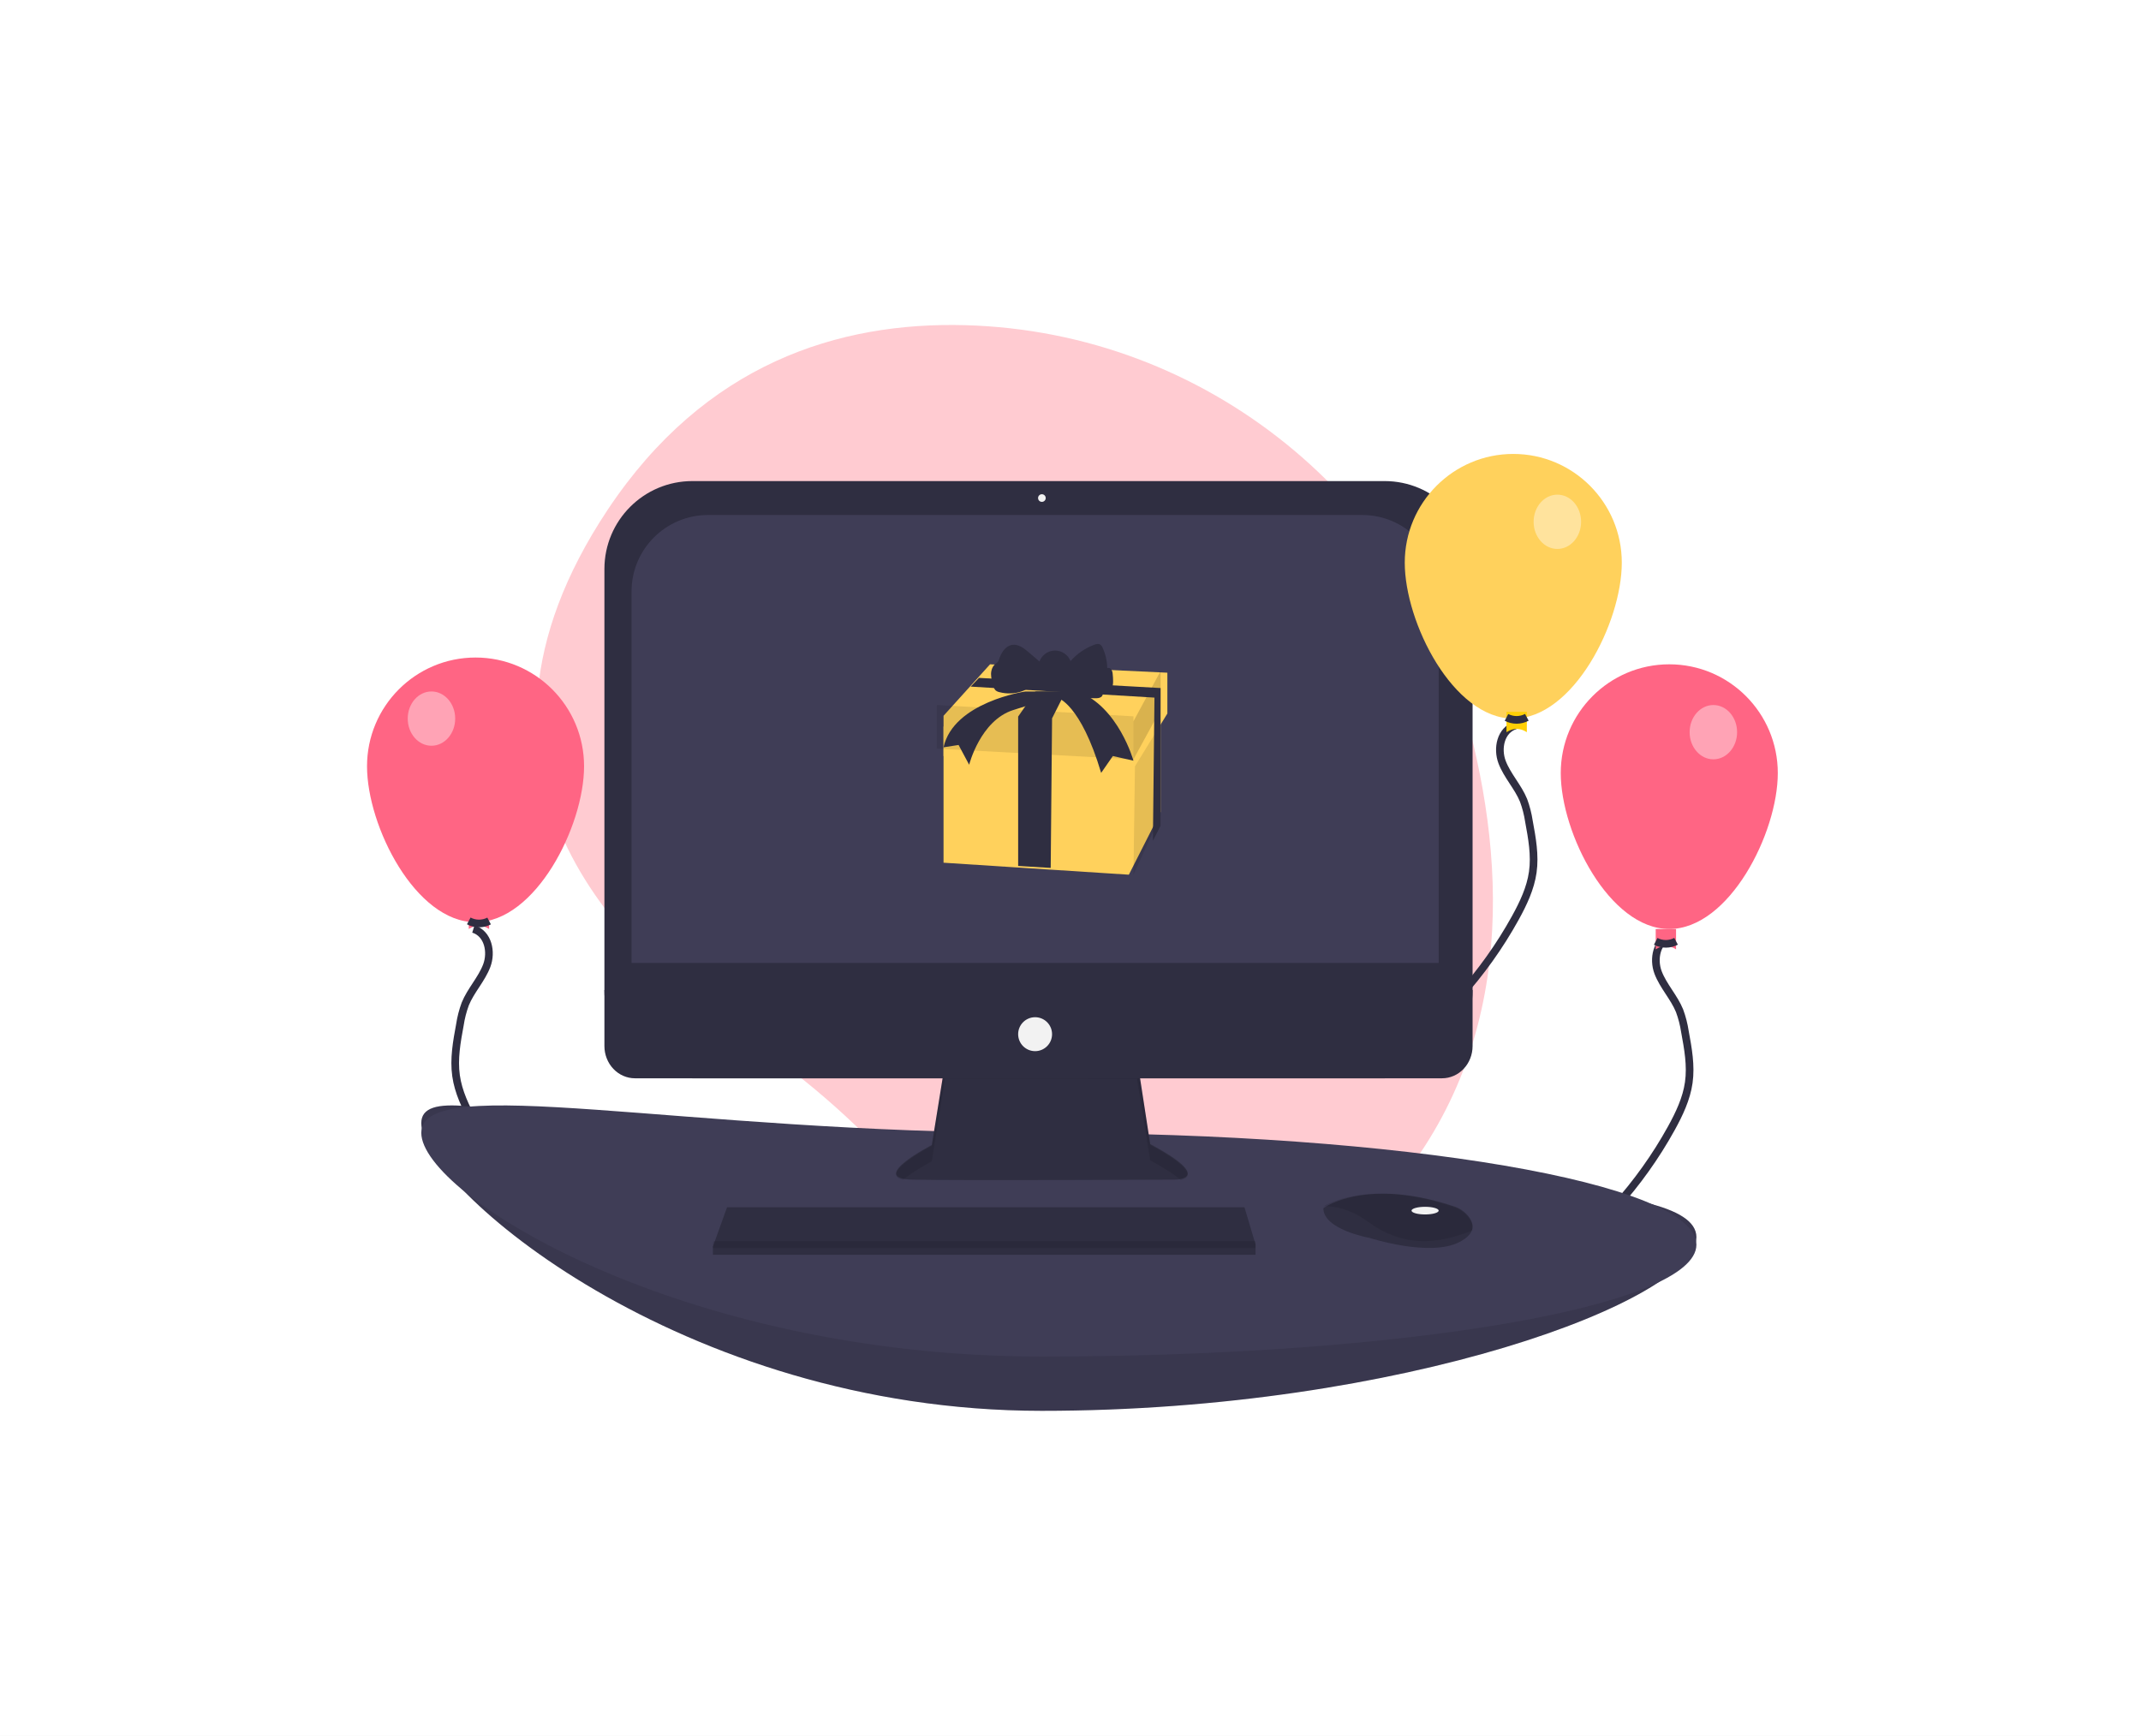
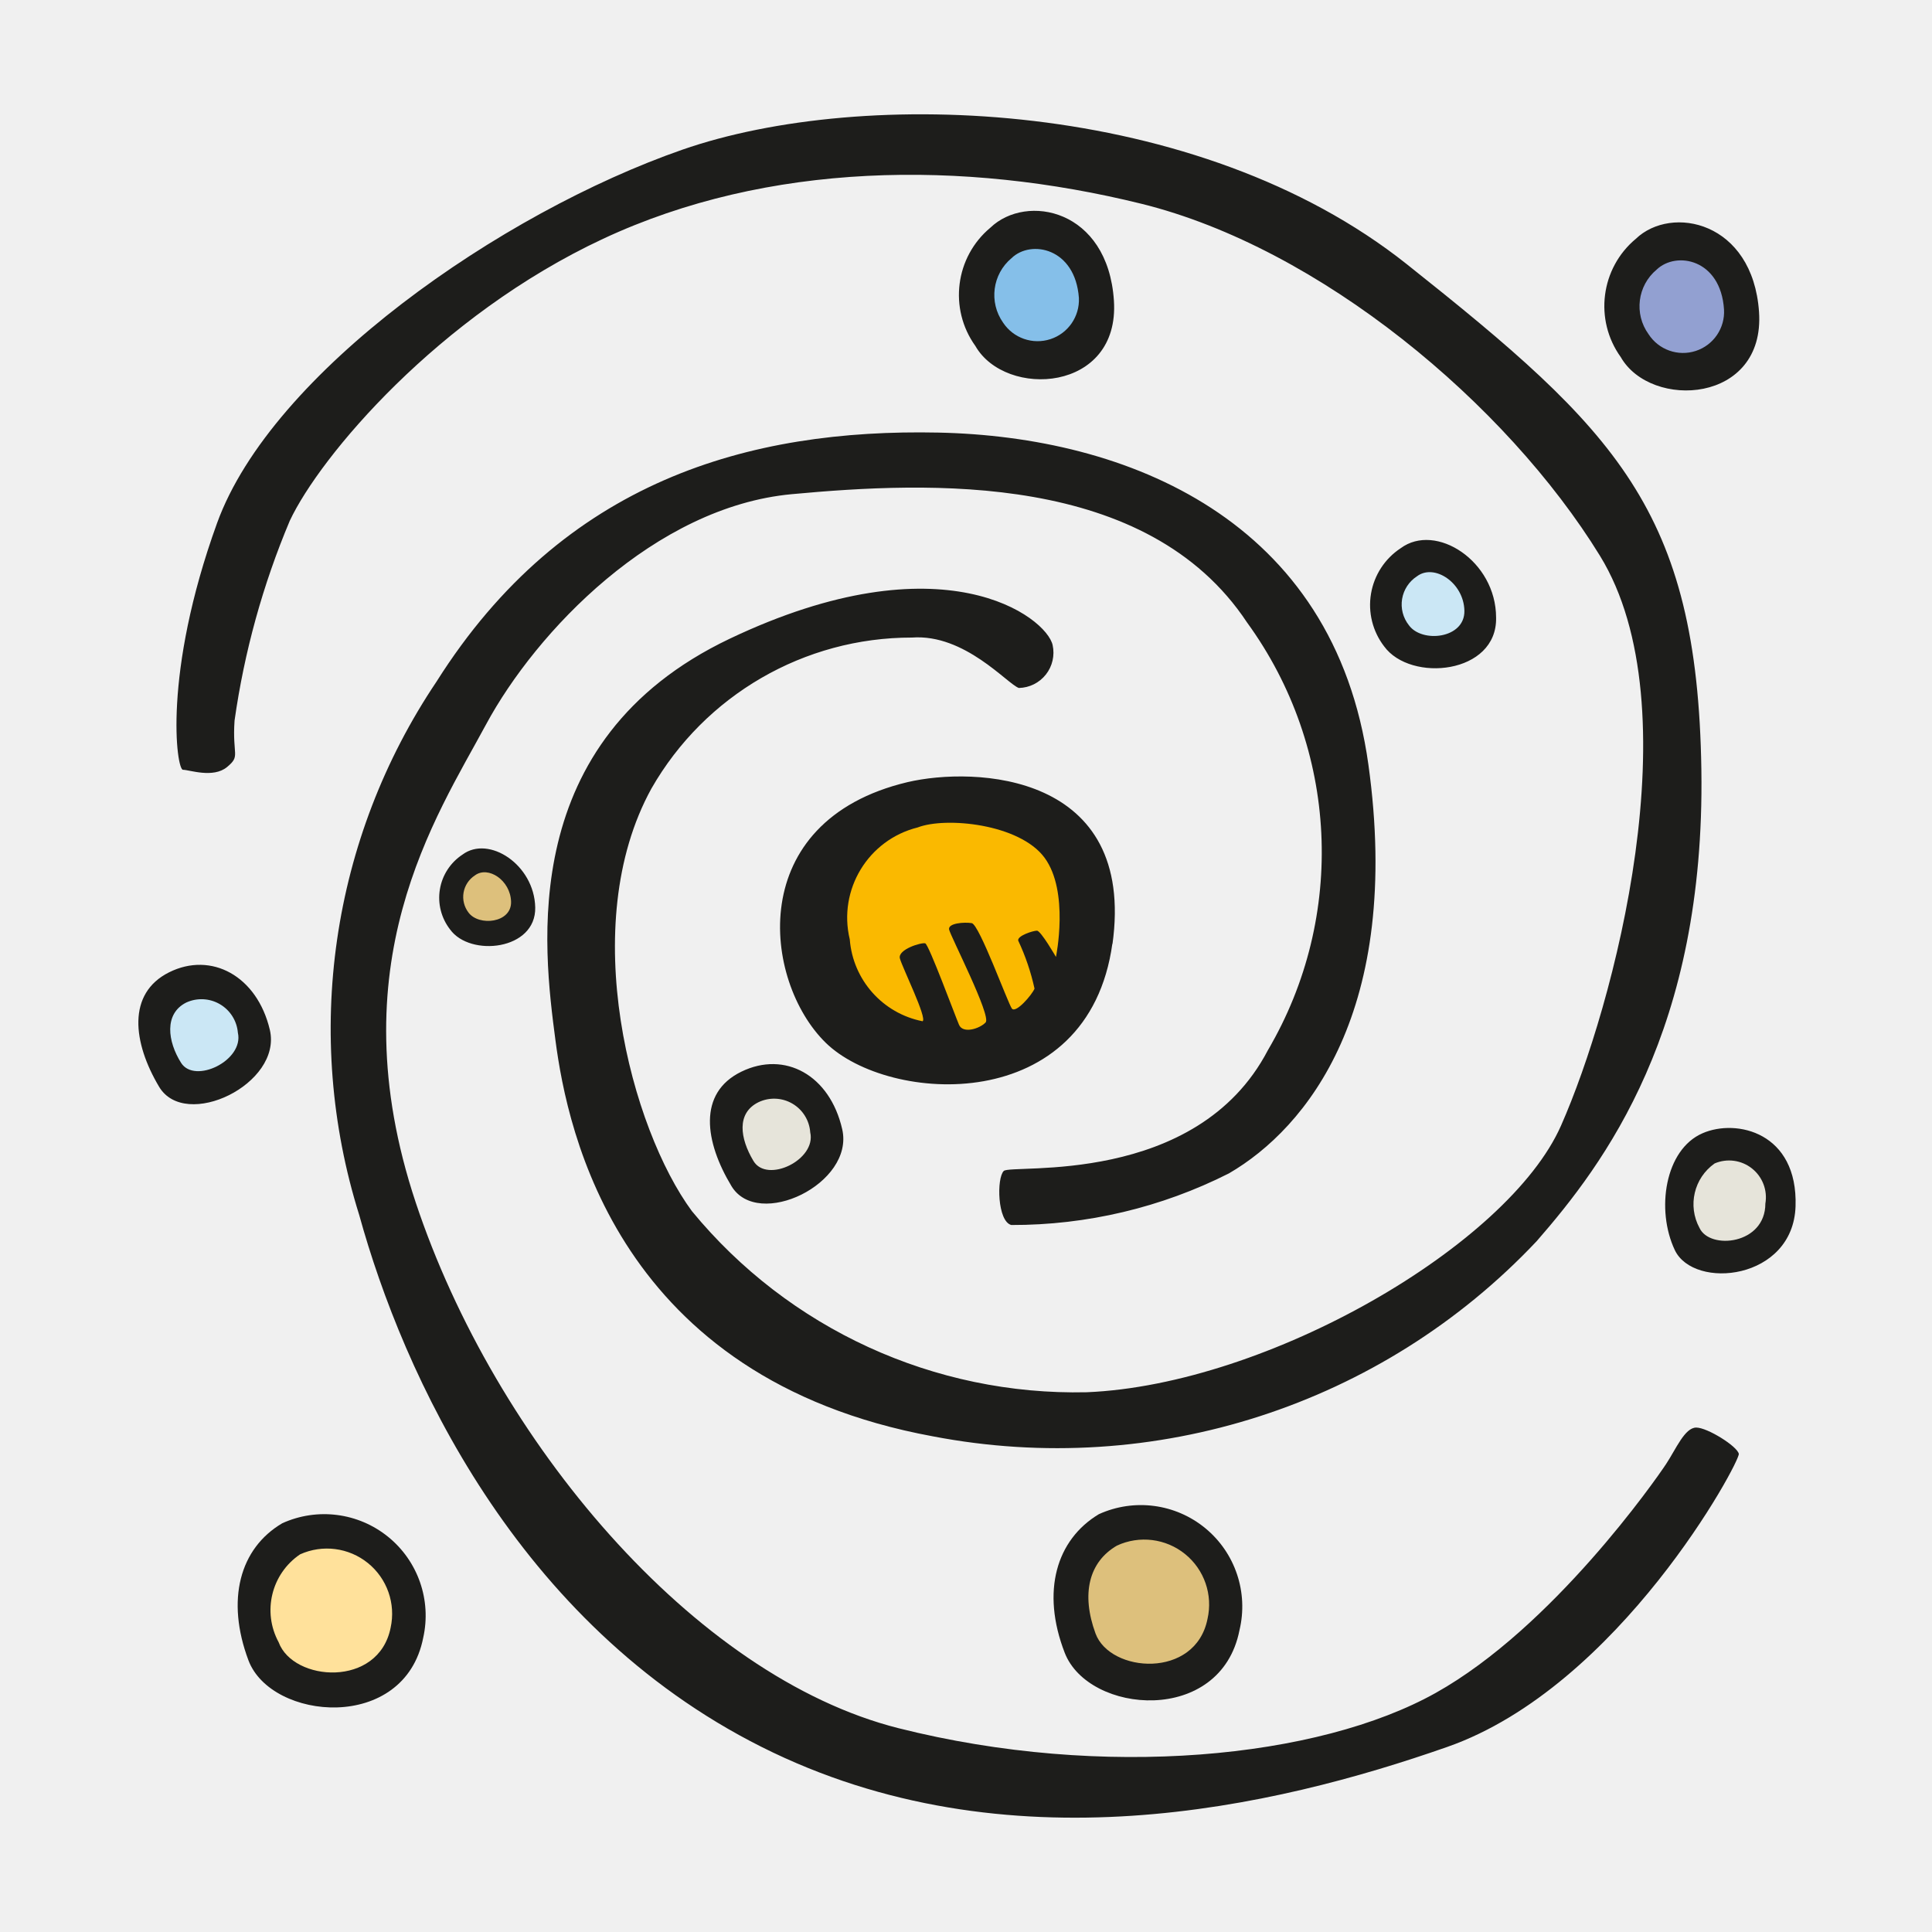
- <svg xmlns="http://www.w3.org/2000/svg" width="560px" height="454px" viewBox="0 0 560 454" version="1.1">
-   <g id="Agency-2" stroke="none" stroke-width="1" fill="none" fill-rule="evenodd">
-     <g id="Agency-1" transform="translate(-172, -1602)">
-       <g id="5" transform="translate(172, 1602)">
-         <rect id="Rectangle-Copy-16" fill="#FFFFFF" x="0" y="0" width="560" height="454" />
-         <g id="undraw_online_wishes_dlmr" transform="translate(96, 85)">
-           <path d="M288.465,106.003 C272.968,45.489 219.422,1.805 156.569,0.053 C123.341,-0.873 88.376,10.071 62.919,48.367 C17.412,116.826 65.716,164.134 99.392,186.613 C115.662,197.496 130.322,210.58 142.947,225.489 C165.694,252.295 209.455,285.606 261.572,233.413 C299.346,195.584 298.787,146.312 288.465,106.003 Z" id="Path" fill="#FFCBD1" fill-rule="nonzero" />
-           <path d="M369,117.194 C369,132.903 356.292,157.975 340.615,157.975 C324.939,157.975 312.231,132.903 312.231,117.194 C312.231,101.485 324.939,88.75 340.615,88.75 C356.292,88.75 369,101.485 369,117.194 Z" id="Path" fill="#FF6584" fill-rule="nonzero" />
-           <path d="M341.184,159.75 C337.28,160.971 336.345,165.805 337.688,169.351 C339.031,172.897 341.875,175.838 343.306,179.356 C343.96,181.129 344.428,182.955 344.707,184.808 C345.524,189.22 346.344,193.71 345.714,198.148 C345.117,202.358 343.238,206.326 341.143,210.121 C337.085,217.467 332.148,224.385 326.423,230.75" id="Path" stroke="#2F2E41" stroke-width="2" />
-           <path d="M342.389,163.3 C340.615,162.161 338.841,162.161 337.067,163.3 L337.067,157.975 L342.389,157.975 L342.389,163.3 Z" id="Path" fill="#FF6584" fill-rule="nonzero" />
-           <path d="M337.067,161.212 C338.742,162.084 340.722,162.076 342.389,161.19" id="Path" stroke="#2F2E41" stroke-width="2" />
-           <ellipse id="Oval" fill="#FFFFFF" fill-rule="nonzero" opacity="0.4" cx="352.147" cy="106.5" rx="6.209" ry="7.1" />
-           <path d="M0,115.419 C0,131.128 12.708,156.2 28.385,156.2 C44.061,156.2 56.769,131.128 56.769,115.419 C56.769,99.71 44.061,86.975 28.385,86.975 C12.708,86.975 0,99.71 0,115.419 Z" id="Path" fill="#FF6584" fill-rule="nonzero" />
-           <path d="M27.816,157.975 C31.72,159.196 32.655,164.03 31.312,167.576 C29.969,171.122 27.125,174.063 25.694,177.581 C25.04,179.354 24.572,181.18 24.293,183.033 C23.476,187.445 22.656,191.935 23.286,196.373 C23.883,200.583 25.762,204.551 27.857,208.346 C31.915,215.692 36.852,222.61 42.577,228.975" id="Path" stroke="#2F2E41" stroke-width="2" />
-           <path d="M26.611,157.975 C28.385,156.836 30.159,156.836 31.933,157.975 L31.933,152.65 L26.611,152.65 L26.611,157.975 Z" id="Path" fill="#FF6584" fill-rule="nonzero" />
-           <path d="M31.933,155.887 C30.258,156.759 28.278,156.751 26.611,155.865" id="Path" stroke="#2F2E41" stroke-width="2" />
-           <ellipse id="Oval" fill="#FFFFFF" fill-rule="nonzero" opacity="0.4" cx="16.853" cy="102.95" rx="6.209" ry="7.1" />
-           <path d="M347.712,238.575 C347.712,254.949 271.041,284 176.464,284 C81.886,284 14.192,225.128 14.192,208.754 C14.192,192.38 81.886,224.705 176.464,224.705 C271.041,224.705 347.712,222.201 347.712,238.575 Z" id="Path" fill="#3F3D56" fill-rule="nonzero" />
-           <path d="M347.712,238.575 C347.712,254.949 271.041,284 176.464,284 C81.886,284 14.192,225.128 14.192,208.754 C14.192,192.38 81.886,224.705 176.464,224.705 C271.041,224.705 347.712,222.201 347.712,238.575 Z" id="Path" fill="#000000" fill-rule="nonzero" opacity="0.1" />
-           <path d="M347.712,240.552 C347.712,256.705 271.041,269.8 176.464,269.8 C81.886,269.8 14.192,227.457 14.192,211.304 C14.192,195.151 81.886,211.304 176.464,211.304 C271.041,211.304 347.712,224.399 347.712,240.552 Z" id="Path" fill="#3F3D56" fill-rule="nonzero" />
-           <path d="M151.197,192.994 L147.727,214.476 C147.727,214.476 130.644,223.276 142.655,223.535 C154.667,223.794 211.253,223.535 211.253,223.535 C211.253,223.535 222.197,223.535 204.847,214.217 L201.377,191.7 L151.197,192.994 Z" id="Path" fill="#2F2E41" fill-rule="nonzero" />
-           <path d="M140.235,223.598 C142.963,221.223 147.723,218.747 147.723,218.747 L151.194,197.064 L201.377,197.11 L204.847,218.486 C208.893,220.679 211.399,222.36 212.866,223.65 C215.094,223.152 217.529,221.303 204.847,214.429 L201.377,191.7 L151.194,193.006 L147.723,214.69 C147.723,214.69 133.368,222.155 140.235,223.598 Z" id="Path" fill="#000000" fill-rule="nonzero" opacity="0.1" />
-           <rect id="Rectangle" fill="#2F2E41" fill-rule="nonzero" x="62.091" y="40.825" width="227.077" height="156.2" rx="23.01" />
-           <path d="M89.188,49.7 L260.298,49.7 C271.344,49.7 280.298,58.654 280.298,69.7 L280.298,166.85 L280.298,166.85 L69.188,166.85 L69.188,69.7 C69.188,58.654 78.142,49.7 89.188,49.7 Z" id="Rectangle" fill="#3F3D56" fill-rule="nonzero" />
-           <ellipse id="Oval" fill="#F2F2F2" fill-rule="nonzero" cx="176.517" cy="45.263" rx="1" ry="1" />
-           <path d="M289.168,173.95 L289.168,188.593 C289.168,190.83 288.327,192.974 286.83,194.556 C285.333,196.137 283.302,197.025 281.184,197.025 L70.075,197.025 C67.958,197.025 65.927,196.137 64.429,194.556 C62.932,192.974 62.091,190.83 62.091,188.593 L62.091,173.95 L289.168,173.95 Z" id="Path" fill="#2F2E41" fill-rule="nonzero" />
-           <polygon id="Path" fill="#2F2E41" fill-rule="nonzero" points="232.399 240.474 232.399 243.175 90.476 243.175 90.476 241.014 90.671 240.474 94.169 230.75 229.497 230.75" />
-           <path d="M289.095,236.427 C288.842,237.55 287.888,238.734 285.732,239.855 C277.994,243.874 262.261,238.783 262.261,238.783 C262.261,238.783 250.139,236.639 250.139,231.011 C250.48,230.769 250.835,230.55 251.202,230.355 C254.455,228.567 265.241,224.154 284.366,230.542 C285.775,231.001 287.033,231.858 288.001,233.017 C288.776,233.959 289.384,235.155 289.095,236.427 Z" id="Path" fill="#2F2E41" fill-rule="nonzero" />
-           <path d="M289.093,236.818 C279.357,240.748 270.679,241.041 261.774,234.525 C257.282,231.24 253.202,230.427 250.139,230.488 C253.484,228.625 264.571,224.025 284.232,230.683 C285.68,231.162 286.974,232.055 287.969,233.263 C288.765,234.246 289.39,235.492 289.093,236.818 Z" id="Path" fill="#000000" fill-rule="nonzero" opacity="0.1" />
-           <ellipse id="Oval" fill="#F2F2F2" fill-rule="nonzero" cx="276.75" cy="231.637" rx="3.548" ry="1" />
-           <ellipse id="Oval" fill="#F2F2F2" fill-rule="nonzero" cx="174.743" cy="185.488" rx="4.435" ry="4.438" />
-           <polygon id="Path" fill="#000000" fill-rule="nonzero" opacity="0.1" points="232.399 239.625 232.399 241.4 90.476 241.4 90.476 239.98 90.671 239.625" />
-           <path d="M300.381,104.725 C296.477,105.946 295.542,110.78 296.885,114.326 C298.228,117.872 301.072,120.813 302.504,124.331 C303.157,126.104 303.625,127.93 303.904,129.783 C304.721,134.195 305.541,138.685 304.911,143.123 C304.314,147.333 302.435,151.301 300.34,155.096 C296.282,162.442 291.345,169.36 285.62,175.725" id="Path" stroke="#2F2E41" stroke-width="2" />
-           <path d="M328.197,62.169 C328.197,77.878 315.489,102.95 299.812,102.95 C284.136,102.95 271.428,77.878 271.428,62.169 C271.428,46.46 284.136,33.725 299.812,33.725 C315.489,33.725 328.197,46.46 328.197,62.169 L328.197,62.169 Z" id="Path" fill="#FFD15C" fill-rule="nonzero" />
-           <path d="M303.361,106.5 C301.587,105.361 299.812,105.361 298.038,106.5 L298.038,101.175 L303.361,101.175 L303.361,106.5 Z" id="Path" fill="#FFCF06" fill-rule="nonzero" />
-           <path d="M298.038,102.637 C299.713,103.509 301.693,103.501 303.361,102.615" id="Path" stroke="#2F2E41" stroke-width="2" />
-           <ellipse id="Oval" fill="#FFFFFF" fill-rule="nonzero" opacity="0.4" cx="311.344" cy="51.475" rx="6.209" ry="7.1" />
-           <polygon id="Path" fill="#FFD15C" fill-rule="nonzero" points="207.562 97.625 207.562 127.395 199.52 143.272 199.52 143.274 199.265 143.775 177.974 142.399 169.789 141.869 150.793 140.641 150.793 105.032 169.789 105.556 178.284 105.791 199.775 106.385" />
-           <polygon id="Path" fill="#000000" fill-rule="nonzero" opacity="0.1" points="207.562 101.175 207.562 128.364 205.829 132.129 205.829 132.13 204.051 135.989 204.051 135.99 200.466 143.775 200.867 114.881 200.948 109.052 204.357 104.993 204.357 104.992 205.843 103.223" />
-           <polygon id="Path" fill="#FFD15C" fill-rule="nonzero" points="209.337 90.945 209.337 101.624 208.263 103.372 206.345 106.495 204.646 109.262 200.891 115.375 200.801 115.37 150.793 112.742 150.793 102.209 150.919 102.07 156.89 95.465 159.051 93.074 162.96 88.75" />
-           <polygon id="Path" fill="#000000" fill-rule="nonzero" opacity="0.1" points="200.466 102.359 200.466 113.6 149.019 110.79 149.019 99.548 149.149 99.4" />
-           <polygon id="Path" fill="#000000" fill-rule="nonzero" opacity="0.15" points="207.562 90.525 207.562 100.612 200.466 113.6 200.466 103.651" />
-           <polygon id="Path" fill="#2F2E41" fill-rule="nonzero" points="207.562 94.957 207.558 101.806 207.557 105.11 207.542 131.001 207.542 131.003 205.553 134.9 205.85 107.75 205.895 103.595 205.895 103.593 205.963 97.459 157.889 94.581 160.06 92.3" />
-           <polygon id="Path" fill="#2F2E41" fill-rule="nonzero" points="182.726 95.85 179.177 102.885 179.146 106.471 178.823 142 170.308 141.486 170.308 102.417 174.851 95.85" />
-           <path d="M171.249,95.828 C169.367,96.46 167.344,96.531 165.423,96.035 C165.049,95.961 164.699,95.797 164.402,95.557 C164.082,95.201 163.864,94.764 163.77,94.294 C163.43,93.321 163.242,92.301 163.212,91.27 C163.235,90.241 163.625,89.167 164.458,88.571 C164.627,88.468 164.786,88.348 164.931,88.213 C165.105,87.992 165.23,87.736 165.297,87.462 C165.867,85.749 166.971,83.939 168.742,83.665 C170.375,83.412 171.862,84.563 173.121,85.644 L175.884,88.015 C176.511,86.314 178.111,85.176 179.91,85.152 C181.71,85.127 183.339,86.22 184.012,87.903 C185.686,86.001 187.796,84.541 190.158,83.65 C190.682,83.453 191.297,83.293 191.774,83.586 C192.068,83.805 192.292,84.108 192.417,84.455 C193.169,86.116 193.576,87.914 193.614,89.739 C194.012,89.602 194.451,89.755 194.679,90.11 C194.893,90.461 195.015,90.862 195.034,91.274 C195.108,91.911 195.144,92.552 195.144,93.193 C195.144,93.87 195.082,94.6 194.645,95.113 C194.08,95.776 193.105,95.846 192.239,95.866 C192.656,96.24 192.453,96.992 191.991,97.308 C191.53,97.624 190.934,97.629 190.376,97.624 C188.226,97.603 185.94,97.541 184.152,96.338 C183.446,95.862 182.855,95.23 182.147,94.757 C180.412,93.599 178.234,93.544 176.225,93.639 C174.413,93.726 172.974,95.245 171.249,95.828 Z" id="Path" fill="#2F2E41" fill-rule="nonzero" />
-           <path d="M172.207,95.85 C172.207,95.85 153.415,98.589 150.793,110.456 L154.726,109.847 L157.494,115.02 C157.494,115.02 160.407,103.457 169.002,100.719 C177.596,97.98 180.655,97.524 180.655,97.524 C180.655,97.524 186.628,99.045 192.018,117.15 L195.077,112.738 L200.466,113.955 C200.466,113.955 196.533,99.806 185.899,95.85 L172.207,95.85 Z" id="Path" fill="#2F2E41" fill-rule="nonzero" />
-         </g>
-       </g>
-     </g>
-   </g>
+ <svg xmlns="http://www.w3.org/2000/svg" width="800px" height="800px" viewBox="0 0 64 64">
+   <path d="m6.06 25.5c.21 0 1 .29 1.46-.09s.17-.37.25-1.54a26.66 26.66 0 0 1 1.83-6.62c1-2.13 4.92-6.79 10.38-9.34s11.92-2.62 17.83-1.16 12.09 6.62 15.19 11.66.46 14.92-1.29 18.88-9.71 8.58-15.71 8.83a16.45 16.45 0 0 1 -13.08-6c-2-2.71-3.84-9.46-1.34-14a9.93 9.93 0 0 1 8.63-5c1.75-.13 3.16 1.54 3.54 1.67a1.17 1.17 0 0 0 1.12-1.42c-.2-.92-3.62-3.58-10.7-.21s-6.17 10.25-5.77 13.3 2.08 11.2 12.5 13.12a21.83 21.83 0 0 0 20-6.46c2.25-2.58 5.59-7 5.46-15.62s-2.84-11.25-9.76-16.75-18-5.88-24-3.79-13.6 7.37-15.41 12.37-1.34 8.17-1.13 8.17zm50.13 21.79c-.38 0-.67.71-1 1.21s-3.75 5.41-7.63 7.58-11 2.88-17.79 1.17-13.38-9.54-16-17.42.67-12.75 2.33-15.83 5.59-7.21 10.13-7.63 11.77-.75 15.08 4.25a12.94 12.94 0 0 1 .69 14.17c-2.37 4.54-8.51 3.76-8.75 4s-.21 1.67.25 1.79a15.9 15.9 0 0 0 7.21-1.71c2.58-1.5 5.75-5.41 4.62-13.54s-8-10.87-14.25-11-12.41 1.58-16.62 8.25a20.61 20.61 0 0 0 -2.56 17.67c1.45 5.25 5.2 13.54 13.33 17.62s17 2 22.71 0 9.71-9.46 9.66-9.71-1.04-.87-1.41-.87zm-19.34-16c.8-5.71-4.58-5.9-6.79-5.38-5.41 1.29-4.79 6.59-2.71 8.63s8.71 2.46 9.5-3.29zm-12.29 4.21c-1.46.71-1.21 2.33-.33 3.79s4.08-.08 3.67-1.88-1.9-2.61-3.34-1.91zm-15.62-1.38c-.42-1.79-1.94-2.61-3.34-1.91s-1.2 2.33-.33 3.79 4.08-.09 3.67-1.88zm40.62-13.66c0-1.88-2-3.16-3.16-2.3a2.25 2.25 0 0 0 -.55 3.25c.88 1.21 3.75.92 3.71-.95zm-34.24 7.85a1.71 1.71 0 0 0 -.41 2.48c.66.92 2.85.69 2.82-.73s-1.54-2.4-2.41-1.75zm17.49-20.77a2.9 2.9 0 0 0 -.5 3.92c1 1.75 4.79 1.54 4.59-1.5s-2.9-3.56-4.09-2.42zm25.46 2.79c-.21-3-2.9-3.55-4.08-2.42a2.9 2.9 0 0 0 -.5 3.92c1 1.75 4.79 1.54 4.58-1.5zm-48.92 40.13c-1.41.83-1.87 2.54-1.12 4.54s5.17 2.41 5.79-.75a3.36 3.36 0 0 0 -4.67-3.79zm47.05-12.92c-1.25.54-1.55 2.54-.92 3.87s3.92 1 4-1.45-1.96-2.91-3.08-2.42z" fill="#1d1d1b" />
+   <path d="m30.4 27.41c.93-.36 3.37-.12 4.2 1s.38 3.29.38 3.29-.5-.87-.63-.87-.66.17-.62.33a7.45 7.45 0 0 1 .54 1.59c-.08.2-.62.83-.75.66s-1.08-2.79-1.33-2.83-.79 0-.75.21 1.41 2.87 1.21 3.08-.75.38-.88.08-1-2.66-1.12-2.7-.92.2-.84.5.92 2 .75 2.08a3 3 0 0 1 -2.41-2.71 3.08 3.08 0 0 1 2.25-3.71z" fill="#fab900" />
+   <path d="m25.13 36.51a1.2 1.2 0 0 1 1.71 1c.21.91-1.43 1.7-1.88.95s-.57-1.59.17-1.95z" fill="#e6e4da" />
+   <path d="m6.17 33.21a1.21 1.21 0 0 1 1.71 1c.21.92-1.43 1.71-1.88 1s-.57-1.63.17-2z" fill="#cbe7f5" />
+   <path d="m46.94 19.09c.57-.43 1.55.21 1.57 1.14s-1.41 1.08-1.84.48a1.11 1.11 0 0 1 .27-1.62z" fill="#cbe7f5" />
+   <path d="m15.73 29c.44-.33 1.18.16 1.2.87s-1.07.82-1.41.36a.85.85 0 0 1 .21-1.23z" fill="#ddc07c" />
+   <path d="m33.51 8.55c.64-.62 2.11-.34 2.23 1.32a1.37 1.37 0 0 1 -2.51.82 1.59 1.59 0 0 1 .28-2.14z" fill="#85bfe9" />
+   <path d="m54.88 8.93c.65-.62 2.12-.35 2.23 1.32a1.36 1.36 0 0 1 -2.5.82 1.58 1.58 0 0 1 .27-2.14z" fill="#92a0d1" />
+   <path d="m9.94 51.49a2.16 2.16 0 0 1 3 2.43c-.4 2-3.23 1.79-3.71.48a2.23 2.23 0 0 1 .71-2.91z" fill="#ffe19b" />
+   <path d="m36.4 50.16a3.36 3.36 0 0 1 4.66 3.84c-.62 3.16-5 2.79-5.79.75s-.27-3.75 1.13-4.59z" fill="#1d1d1b" />
+   <path d="m37 51.2a2.15 2.15 0 0 1 3 2.43c-.4 2-3.23 1.79-3.71.48s-.22-2.37.71-2.91z" fill="#ddc07c" />
+   <path d="m56.8 38.54a1.22 1.22 0 0 1 1.68 1.33c0 1.36-1.84 1.54-2.18.81a1.65 1.65 0 0 1 .5-2.14z" fill="#e6e4da" />
</svg>
